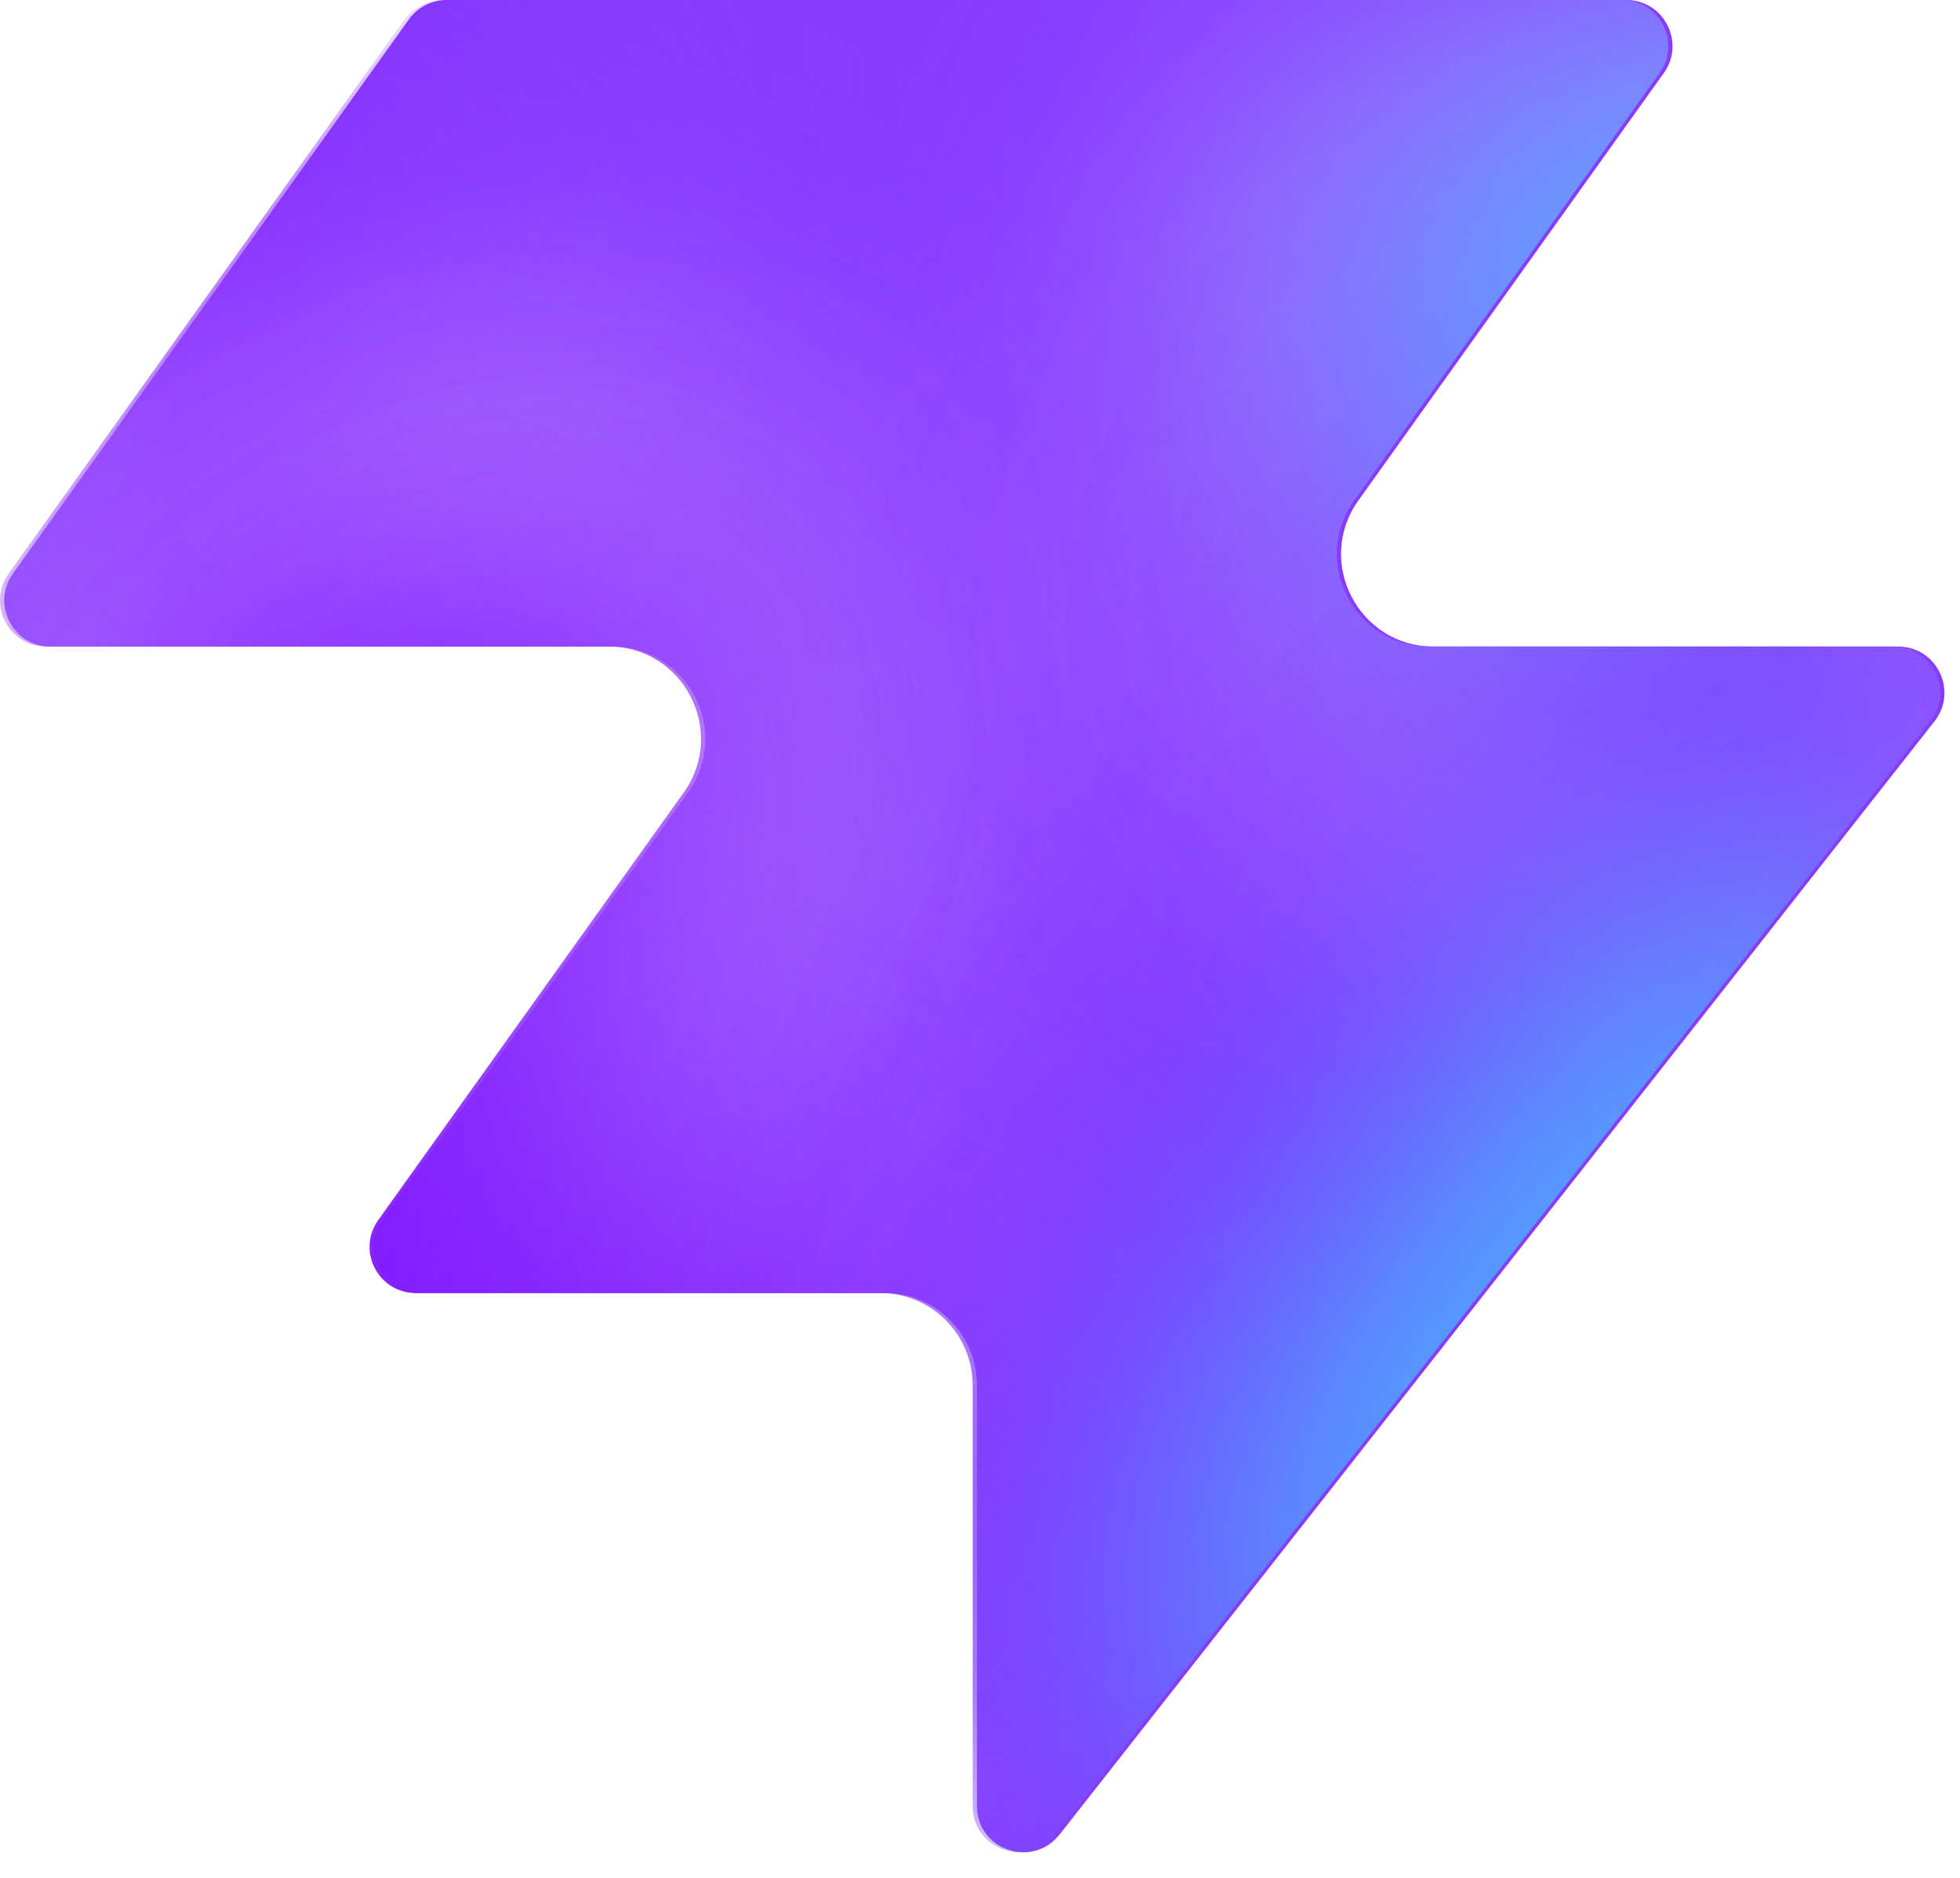
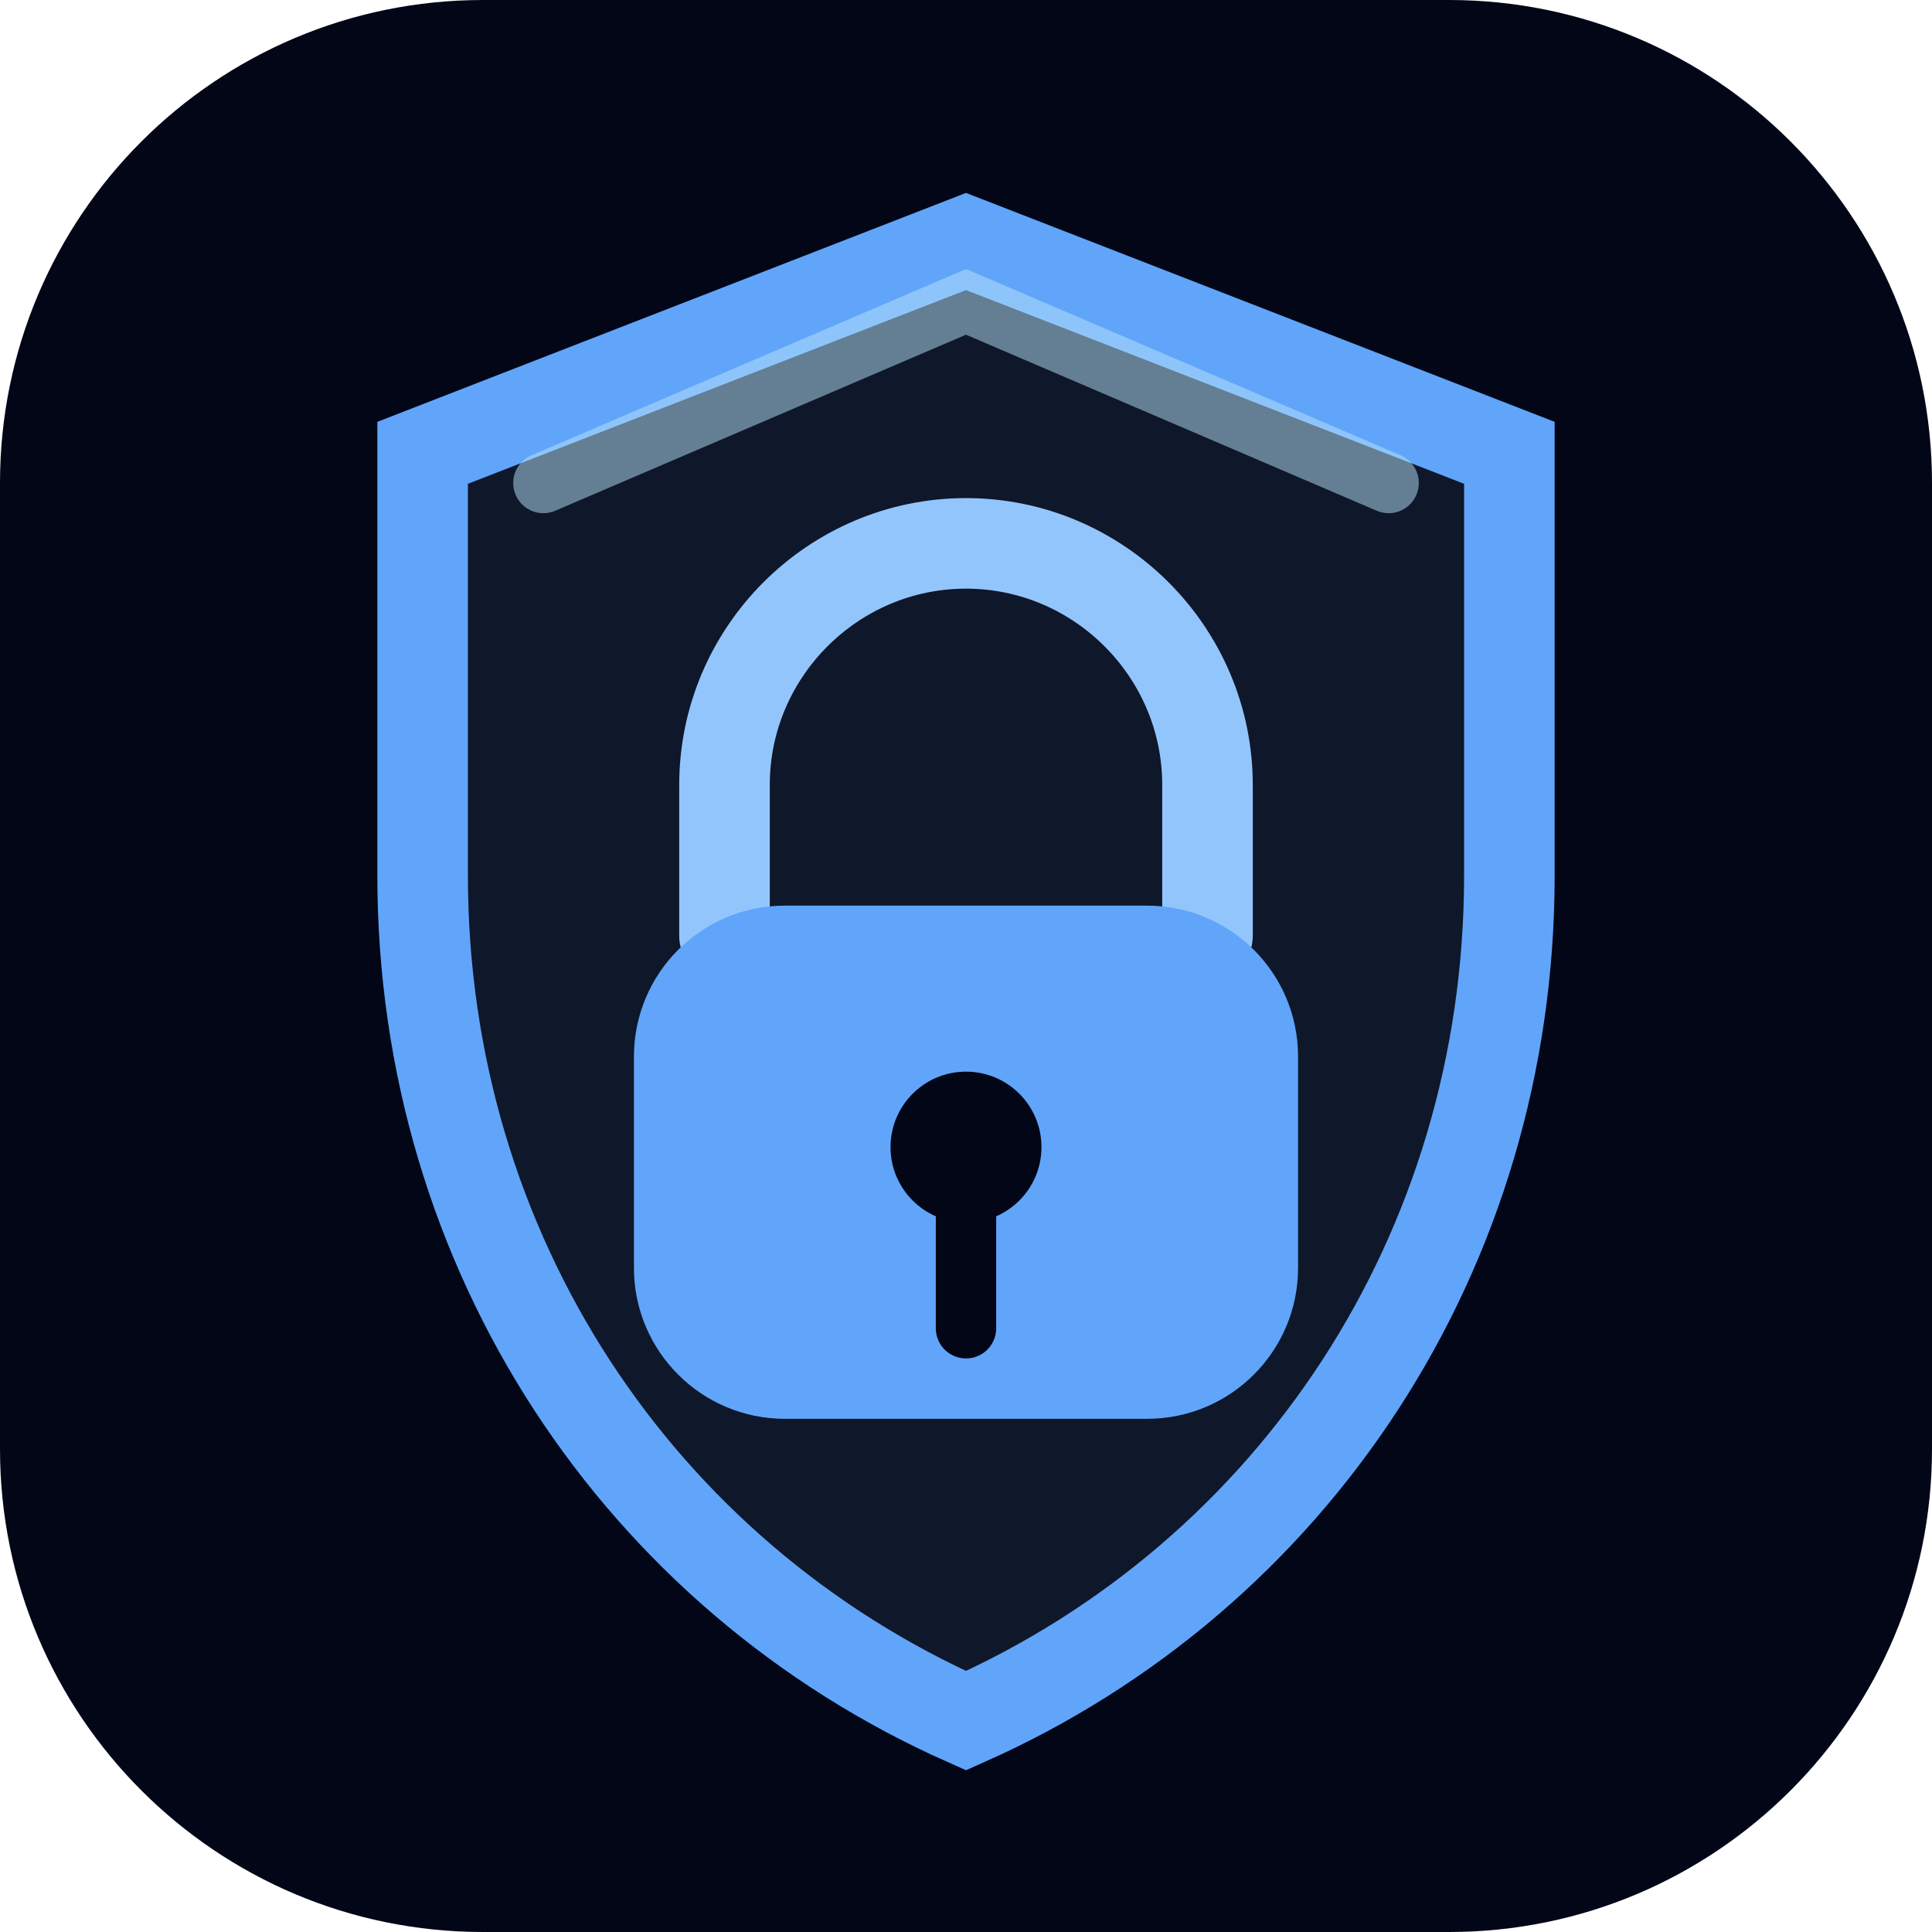
- <svg xmlns="http://www.w3.org/2000/svg" width="48" height="46" fill="none" viewBox="0 0 48 46">
-   <path fill="#863bff" d="M25.946 44.938c-.664.845-2.021.375-2.021-.698V33.937a2.26 2.26 0 0 0-2.262-2.262H10.287c-.92 0-1.456-1.04-.92-1.788l7.48-10.471c1.07-1.497 0-3.578-1.842-3.578H1.237c-.92 0-1.456-1.04-.92-1.788L10.013.474c.214-.297.556-.474.92-.474h28.894c.92 0 1.456 1.04.92 1.788l-7.48 10.471c-1.07 1.498 0 3.579 1.842 3.579h11.377c.943 0 1.473 1.088.89 1.83L25.947 44.94z" style="fill:#863bff;fill:color(display-p3 .525 .23 1);fill-opacity:1" />
-   <mask id="a" width="48" height="46" x="0" y="0" maskUnits="userSpaceOnUse" style="mask-type:alpha">
-     <path fill="#000" d="M25.842 44.938c-.664.844-2.021.375-2.021-.698V33.937a2.26 2.26 0 0 0-2.262-2.262H10.183c-.92 0-1.456-1.04-.92-1.788l7.48-10.471c1.07-1.498 0-3.579-1.842-3.579H1.133c-.92 0-1.456-1.04-.92-1.787L9.91.473c.214-.297.556-.474.92-.474h28.894c.92 0 1.456 1.04.92 1.788l-7.48 10.471c-1.07 1.498 0 3.578 1.842 3.578h11.377c.943 0 1.473 1.088.89 1.832L25.843 44.94z" style="fill:#000;fill-opacity:1" />
-   </mask>
-   <g mask="url(#a)">
-     <g filter="url(#b)">
-       <ellipse cx="5.508" cy="14.704" fill="#ede6ff" rx="5.508" ry="14.704" style="fill:#ede6ff;fill:color(display-p3 .927 .903 1);fill-opacity:1" transform="matrix(.00324 1 1 -.00324 -4.47 31.516)" />
-     </g>
-     <g filter="url(#c)">
-       <ellipse cx="10.399" cy="29.851" fill="#ede6ff" rx="10.399" ry="29.851" style="fill:#ede6ff;fill:color(display-p3 .927 .903 1);fill-opacity:1" transform="matrix(.00324 1 1 -.00324 -39.328 7.883)" />
-     </g>
-     <g filter="url(#d)">
-       <ellipse cx="5.508" cy="30.487" fill="#7e14ff" rx="5.508" ry="30.487" style="fill:#7e14ff;fill:color(display-p3 .492 .077 1);fill-opacity:1" transform="rotate(89.814 -25.913 -14.639)scale(1 -1)" />
-     </g>
-     <g filter="url(#e)">
-       <ellipse cx="5.508" cy="30.599" fill="#7e14ff" rx="5.508" ry="30.599" style="fill:#7e14ff;fill:color(display-p3 .492 .077 1);fill-opacity:1" transform="rotate(89.814 -32.644 -3.334)scale(1 -1)" />
-     </g>
-     <g filter="url(#f)">
-       <ellipse cx="5.508" cy="30.599" fill="#7e14ff" rx="5.508" ry="30.599" style="fill:#7e14ff;fill:color(display-p3 .492 .077 1);fill-opacity:1" transform="matrix(.00324 1 1 -.00324 -34.34 30.47)" />
-     </g>
-     <g filter="url(#g)">
-       <ellipse cx="14.072" cy="22.078" fill="#ede6ff" rx="14.072" ry="22.078" style="fill:#ede6ff;fill:color(display-p3 .927 .903 1);fill-opacity:1" transform="rotate(93.35 24.506 48.493)scale(-1 1)" />
-     </g>
-     <g filter="url(#h)">
-       <ellipse cx="3.47" cy="21.501" fill="#7e14ff" rx="3.47" ry="21.501" style="fill:#7e14ff;fill:color(display-p3 .492 .077 1);fill-opacity:1" transform="rotate(89.009 28.708 47.59)scale(-1 1)" />
-     </g>
-     <g filter="url(#i)">
-       <ellipse cx="3.47" cy="21.501" fill="#7e14ff" rx="3.47" ry="21.501" style="fill:#7e14ff;fill:color(display-p3 .492 .077 1);fill-opacity:1" transform="rotate(89.009 28.708 47.59)scale(-1 1)" />
-     </g>
-     <g filter="url(#j)">
-       <ellipse cx=".387" cy="8.972" fill="#7e14ff" rx="4.407" ry="29.108" style="fill:#7e14ff;fill:color(display-p3 .492 .077 1);fill-opacity:1" transform="rotate(39.51 .387 8.972)" />
-     </g>
-     <g filter="url(#k)">
-       <ellipse cx="47.523" cy="-6.092" fill="#7e14ff" rx="4.407" ry="29.108" style="fill:#7e14ff;fill:color(display-p3 .492 .077 1);fill-opacity:1" transform="rotate(37.892 47.523 -6.092)" />
-     </g>
-     <g filter="url(#l)">
-       <ellipse cx="41.412" cy="6.333" fill="#47bfff" rx="5.971" ry="9.665" style="fill:#47bfff;fill:color(display-p3 .28 .748 1);fill-opacity:1" transform="rotate(37.892 41.412 6.333)" />
-     </g>
-     <g filter="url(#m)">
-       <ellipse cx="-1.879" cy="38.332" fill="#7e14ff" rx="4.407" ry="29.108" style="fill:#7e14ff;fill:color(display-p3 .492 .077 1);fill-opacity:1" transform="rotate(37.892 -1.88 38.332)" />
-     </g>
-     <g filter="url(#n)">
-       <ellipse cx="-1.879" cy="38.332" fill="#7e14ff" rx="4.407" ry="29.108" style="fill:#7e14ff;fill:color(display-p3 .492 .077 1);fill-opacity:1" transform="rotate(37.892 -1.88 38.332)" />
-     </g>
-     <g filter="url(#o)">
-       <ellipse cx="35.651" cy="29.907" fill="#7e14ff" rx="4.407" ry="29.108" style="fill:#7e14ff;fill:color(display-p3 .492 .077 1);fill-opacity:1" transform="rotate(37.892 35.651 29.907)" />
-     </g>
-     <g filter="url(#p)">
-       <ellipse cx="38.418" cy="32.4" fill="#47bfff" rx="5.971" ry="15.297" style="fill:#47bfff;fill:color(display-p3 .28 .748 1);fill-opacity:1" transform="rotate(37.892 38.418 32.4)" />
-     </g>
-   </g>
-   <defs>
-     <filter id="b" width="60.045" height="41.654" x="-19.77" y="16.149" color-interpolation-filters="sRGB" filterUnits="userSpaceOnUse">
-       <feFlood flood-opacity="0" result="BackgroundImageFix" />
-       <feBlend in="SourceGraphic" in2="BackgroundImageFix" result="shape" />
-       <feGaussianBlur result="effect1_foregroundBlur_2002_17158" stdDeviation="7.659" />
-     </filter>
-     <filter id="c" width="90.34" height="51.437" x="-54.613" y="-7.533" color-interpolation-filters="sRGB" filterUnits="userSpaceOnUse">
-       <feFlood flood-opacity="0" result="BackgroundImageFix" />
-       <feBlend in="SourceGraphic" in2="BackgroundImageFix" result="shape" />
-       <feGaussianBlur result="effect1_foregroundBlur_2002_17158" stdDeviation="7.659" />
-     </filter>
-     <filter id="d" width="79.355" height="29.4" x="-49.64" y="2.03" color-interpolation-filters="sRGB" filterUnits="userSpaceOnUse">
-       <feFlood flood-opacity="0" result="BackgroundImageFix" />
-       <feBlend in="SourceGraphic" in2="BackgroundImageFix" result="shape" />
-       <feGaussianBlur result="effect1_foregroundBlur_2002_17158" stdDeviation="4.596" />
-     </filter>
-     <filter id="e" width="79.579" height="29.4" x="-45.045" y="20.029" color-interpolation-filters="sRGB" filterUnits="userSpaceOnUse">
-       <feFlood flood-opacity="0" result="BackgroundImageFix" />
-       <feBlend in="SourceGraphic" in2="BackgroundImageFix" result="shape" />
-       <feGaussianBlur result="effect1_foregroundBlur_2002_17158" stdDeviation="4.596" />
-     </filter>
-     <filter id="f" width="79.579" height="29.4" x="-43.513" y="21.178" color-interpolation-filters="sRGB" filterUnits="userSpaceOnUse">
-       <feFlood flood-opacity="0" result="BackgroundImageFix" />
-       <feBlend in="SourceGraphic" in2="BackgroundImageFix" result="shape" />
-       <feGaussianBlur result="effect1_foregroundBlur_2002_17158" stdDeviation="4.596" />
-     </filter>
-     <filter id="g" width="74.749" height="58.852" x="15.756" y="-17.901" color-interpolation-filters="sRGB" filterUnits="userSpaceOnUse">
-       <feFlood flood-opacity="0" result="BackgroundImageFix" />
-       <feBlend in="SourceGraphic" in2="BackgroundImageFix" result="shape" />
-       <feGaussianBlur result="effect1_foregroundBlur_2002_17158" stdDeviation="7.659" />
-     </filter>
-     <filter id="h" width="61.377" height="25.362" x="23.548" y="2.284" color-interpolation-filters="sRGB" filterUnits="userSpaceOnUse">
-       <feFlood flood-opacity="0" result="BackgroundImageFix" />
-       <feBlend in="SourceGraphic" in2="BackgroundImageFix" result="shape" />
-       <feGaussianBlur result="effect1_foregroundBlur_2002_17158" stdDeviation="4.596" />
-     </filter>
-     <filter id="i" width="61.377" height="25.362" x="23.548" y="2.284" color-interpolation-filters="sRGB" filterUnits="userSpaceOnUse">
-       <feFlood flood-opacity="0" result="BackgroundImageFix" />
-       <feBlend in="SourceGraphic" in2="BackgroundImageFix" result="shape" />
-       <feGaussianBlur result="effect1_foregroundBlur_2002_17158" stdDeviation="4.596" />
-     </filter>
-     <filter id="j" width="56.045" height="63.649" x="-27.636" y="-22.853" color-interpolation-filters="sRGB" filterUnits="userSpaceOnUse">
-       <feFlood flood-opacity="0" result="BackgroundImageFix" />
-       <feBlend in="SourceGraphic" in2="BackgroundImageFix" result="shape" />
-       <feGaussianBlur result="effect1_foregroundBlur_2002_17158" stdDeviation="4.596" />
-     </filter>
-     <filter id="k" width="54.814" height="64.646" x="20.116" y="-38.415" color-interpolation-filters="sRGB" filterUnits="userSpaceOnUse">
-       <feFlood flood-opacity="0" result="BackgroundImageFix" />
-       <feBlend in="SourceGraphic" in2="BackgroundImageFix" result="shape" />
-       <feGaussianBlur result="effect1_foregroundBlur_2002_17158" stdDeviation="4.596" />
-     </filter>
-     <filter id="l" width="33.541" height="35.313" x="24.641" y="-11.323" color-interpolation-filters="sRGB" filterUnits="userSpaceOnUse">
-       <feFlood flood-opacity="0" result="BackgroundImageFix" />
-       <feBlend in="SourceGraphic" in2="BackgroundImageFix" result="shape" />
-       <feGaussianBlur result="effect1_foregroundBlur_2002_17158" stdDeviation="4.596" />
-     </filter>
-     <filter id="m" width="54.814" height="64.646" x="-29.286" y="6.009" color-interpolation-filters="sRGB" filterUnits="userSpaceOnUse">
-       <feFlood flood-opacity="0" result="BackgroundImageFix" />
-       <feBlend in="SourceGraphic" in2="BackgroundImageFix" result="shape" />
-       <feGaussianBlur result="effect1_foregroundBlur_2002_17158" stdDeviation="4.596" />
-     </filter>
-     <filter id="n" width="54.814" height="64.646" x="-29.286" y="6.009" color-interpolation-filters="sRGB" filterUnits="userSpaceOnUse">
-       <feFlood flood-opacity="0" result="BackgroundImageFix" />
-       <feBlend in="SourceGraphic" in2="BackgroundImageFix" result="shape" />
-       <feGaussianBlur result="effect1_foregroundBlur_2002_17158" stdDeviation="4.596" />
-     </filter>
-     <filter id="o" width="54.814" height="64.646" x="8.244" y="-2.416" color-interpolation-filters="sRGB" filterUnits="userSpaceOnUse">
-       <feFlood flood-opacity="0" result="BackgroundImageFix" />
-       <feBlend in="SourceGraphic" in2="BackgroundImageFix" result="shape" />
-       <feGaussianBlur result="effect1_foregroundBlur_2002_17158" stdDeviation="4.596" />
-     </filter>
-     <filter id="p" width="39.409" height="43.623" x="18.713" y="10.588" color-interpolation-filters="sRGB" filterUnits="userSpaceOnUse">
-       <feFlood flood-opacity="0" result="BackgroundImageFix" />
-       <feBlend in="SourceGraphic" in2="BackgroundImageFix" result="shape" />
-       <feGaussianBlur result="effect1_foregroundBlur_2002_17158" stdDeviation="4.596" />
-     </filter>
-   </defs>
+ <svg xmlns="http://www.w3.org/2000/svg" width="64" height="64" viewBox="0 0 64 64" fill="none">
+   <rect width="64" height="64" rx="16" fill="#020617" />
+   <path d="M32 8L50 15V29C50 41.5 42.8 52.2 32 57C21.2 52.2 14 41.5 14 29V15L32 8Z" fill="#0F172A" stroke="#60A5FA" stroke-width="3" />
+   <path d="M24 31V26C24 21.6 27.6 18 32 18C36.4 18 40 21.6 40 26V31" stroke="#93C5FD" stroke-width="3" stroke-linecap="round" />
+   <rect x="21" y="30" width="22" height="17" rx="5" fill="#60A5FA" />
+   <circle cx="32" cy="38" r="2.5" fill="#020617" />
+   <path d="M32 40V44" stroke="#020617" stroke-width="2" stroke-linecap="round" />
+   <path d="M18 16L32 10L46 16" stroke="#BAE6FD" stroke-opacity="0.5" stroke-width="2" stroke-linecap="round" />
</svg>
